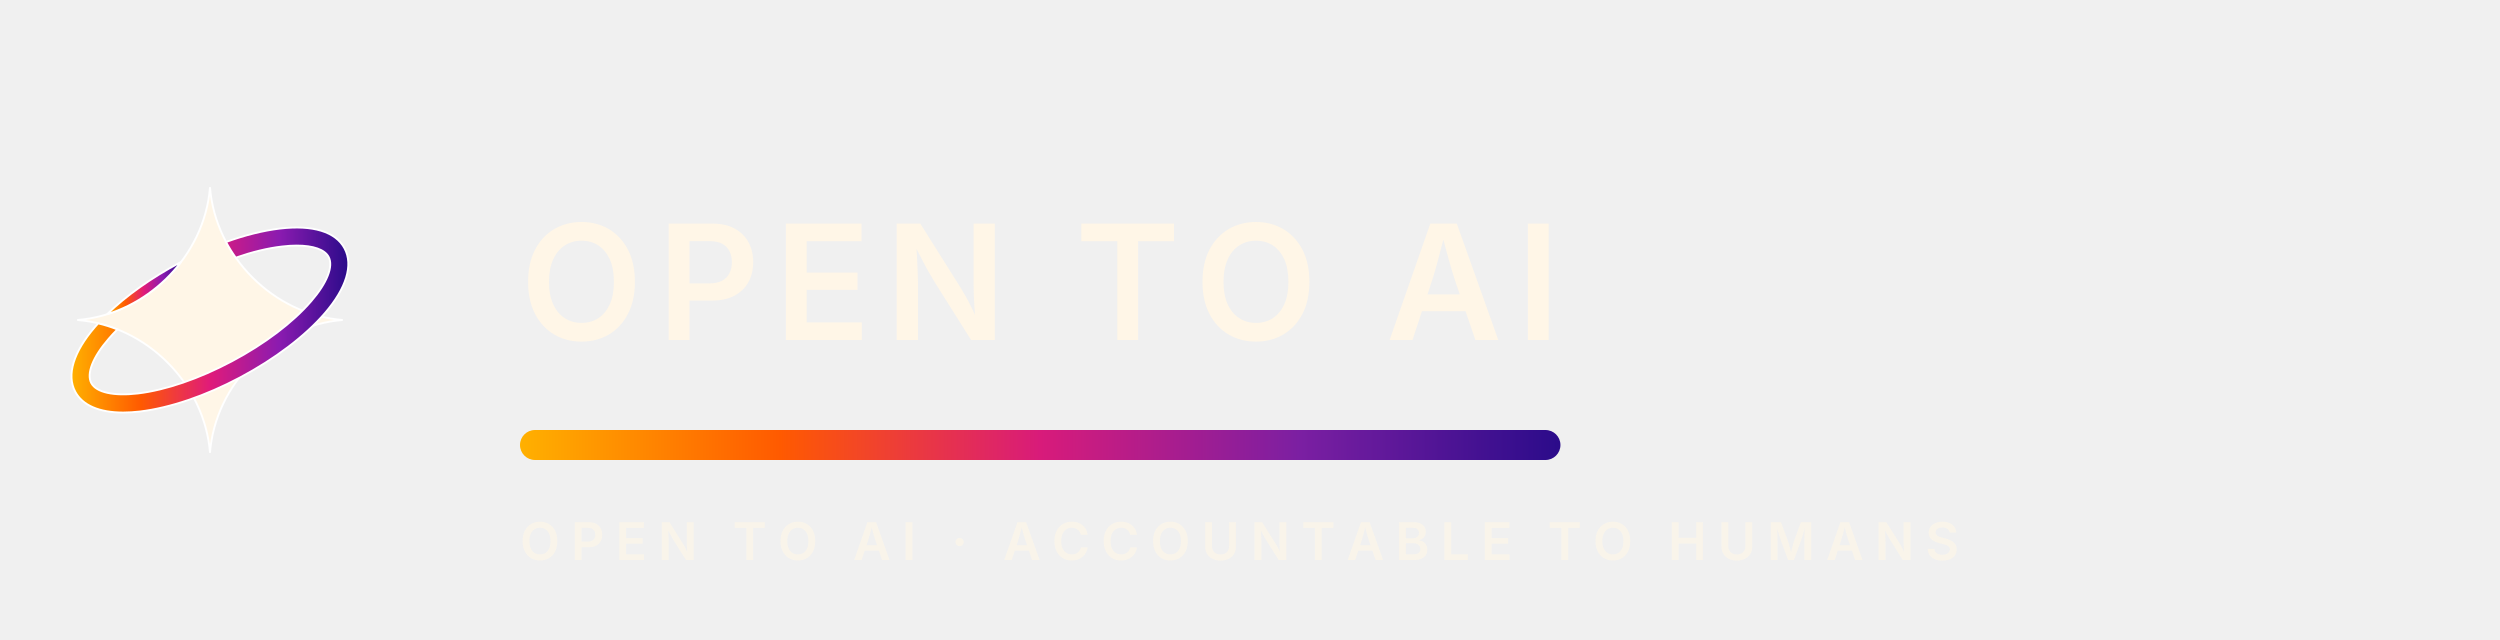
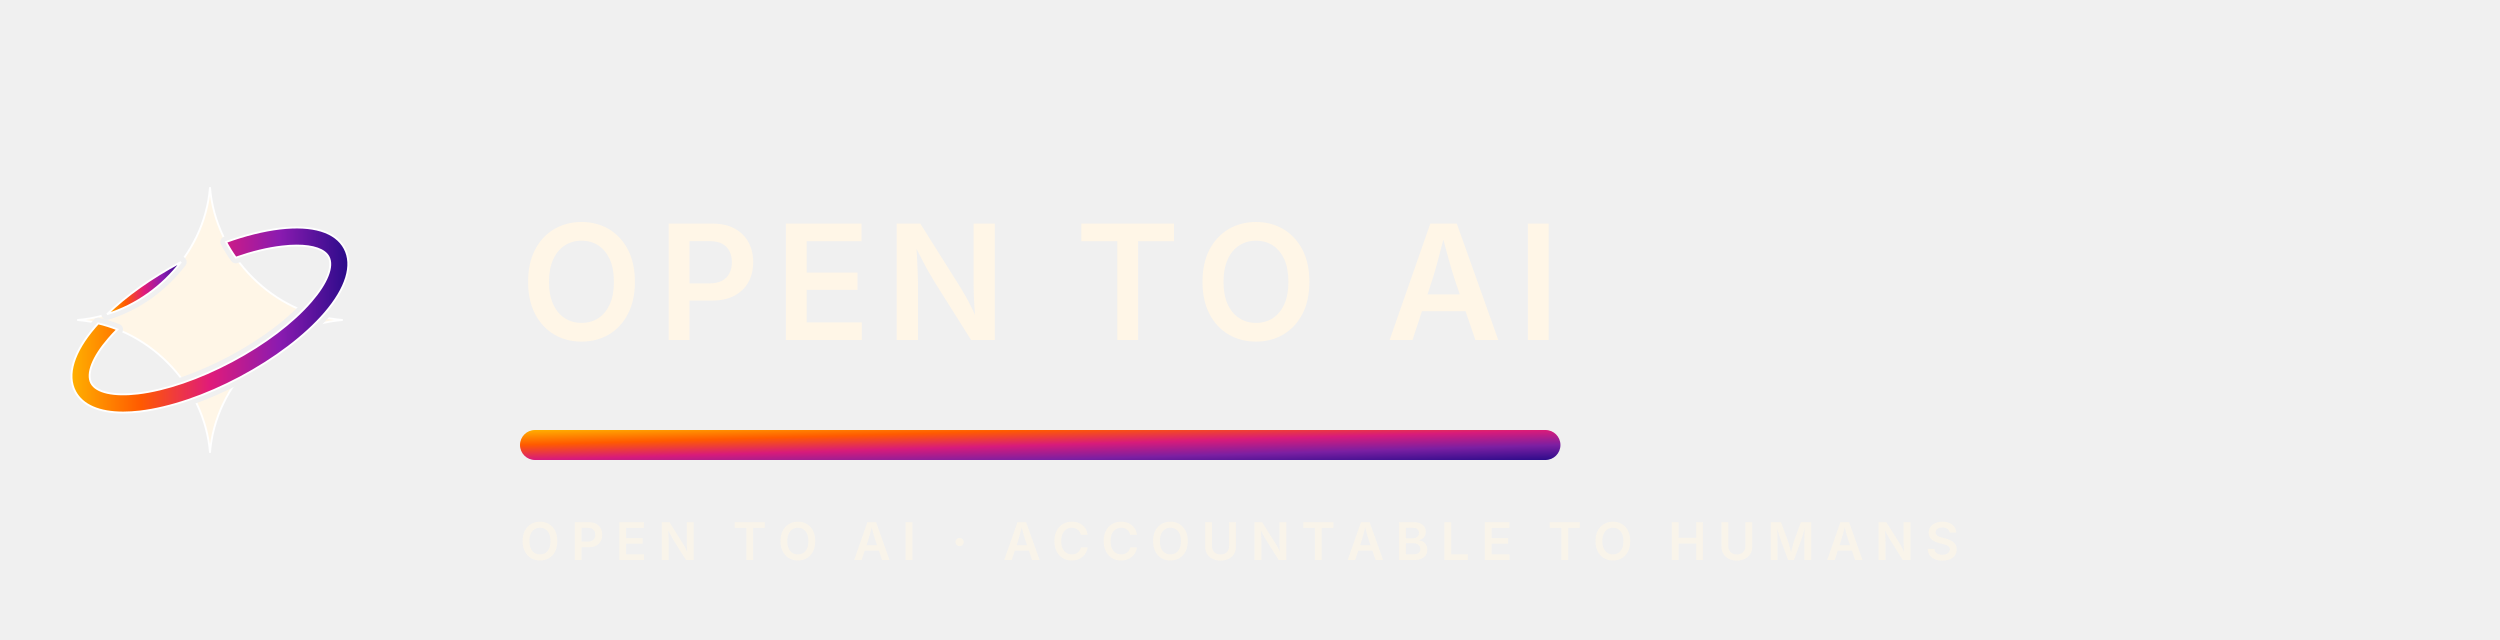
<svg xmlns="http://www.w3.org/2000/svg" width="250" height="64" viewBox="0 0 250 64" role="img">
  <defs>
    <linearGradient id="spec" x1="10" y1="6" x2="54" y2="58" gradientUnits="userSpaceOnUse">
      <stop offset="0" stop-color="#ffb000" />
      <stop offset=".27" stop-color="#ff6a00" />
      <stop offset=".52" stop-color="#e01b7a" />
      <stop offset=".74" stop-color="#8b1bb0" />
      <stop offset="1" stop-color="#2b0b8a" />
    </linearGradient>
-     <linearGradient id="specwide" x1="0" y1="0" x2="1" y2="0">
+     <linearGradient id="specwide" x1="0" y1="0" x2="1" y2="1">
      <stop offset="0" stop-color="#ffb000" />
      <stop offset=".25" stop-color="#ff5a00" />
      <stop offset=".5" stop-color="#d81b7a" />
      <stop offset=".75" stop-color="#7b1fa2" />
      <stop offset="1" stop-color="#2b0b8a" />
    </linearGradient>
  </defs>
  <g transform="translate(4.00 15.00) scale(0.09444)">
    <defs>
      <linearGradient id="g1m10" gradientUnits="userSpaceOnUse" x1="70.949" y1="146.286" x2="149.285" y2="146.286">
        <stop offset="0" stop-color="#FFB000" />
        <stop offset="0.25" stop-color="#FF5A00" />
        <stop offset="0.5" stop-color="#E01B7A" />
        <stop offset="0.75" stop-color="#8B1BB0" />
        <stop offset="1" stop-color="#2B0B8A" />
      </linearGradient>
      <linearGradient id="g2m10" gradientUnits="userSpaceOnUse" x1="33.495" y1="180" x2="326.505" y2="180">
        <stop offset="0" stop-color="#FFB000" />
        <stop offset="0.25" stop-color="#FF5A00" />
        <stop offset="0.5" stop-color="#E01B7A" />
        <stop offset="0.75" stop-color="#8B1BB0" />
        <stop offset="1" stop-color="#2B0B8A" />
      </linearGradient>
    </defs>
-     <path d="M180,39.4c-5.6,73.1-67.5,135-140.6,140.6c73.1,5.6,135,67.5,140.6,140.6c5.6-73.1,67.5-135,140.6-140.6C247.5,174.4,185.6,112.5,180,39.4z" fill="#fff6e7" stroke="#FFFFFF" stroke-width="2" />
+     <mask id="kom10" maskUnits="userSpaceOnUse" x="-20" y="-20" width="400" height="400">
+       <rect x="-20" y="-20" width="400" height="400" fill="#fff" />
+       <path d="M149.3,118.6c-0.5,0.3-1,0.5-1.5,0.8c-30,16-56.7,35-76.8,54.5C102.1,164.3,129.6,144.5,149.3,118.6z" fill="#000" stroke="#000" stroke-width="12" stroke-linejoin="round" />
+       <path d="M322.5,104.2c-9.4-17.7-33.7-25.1-68.5-21c-17.5,2.1-36.9,6.9-57,14.2c3.1,5.8,6.5,11.3,10.3,16.6c17.3-6,33.9-10.1,49-11.8c5.6-0.7,10.8-1,15.6-1c17.4,0,29.6,4.2,33.7,12c5.3,9.9-1.6,27.5-18.5,47c-19.3,22.4-49.1,45-83.9,63.5c-34.8,18.5-70.2,30.6-99.6,34.1c-25.6,3-44-1.1-49.3-11c-5.3-9.9,1.6-27.5,18.5-47c2.8-3.3,5.9-6.6,9.1-9.8c-6.6-2.6-13.4-4.8-20.3-6.4c-1.1,1.3-2.3,2.5-3.4,3.8c-22.8,26.5-30.3,50.8-20.9,68.5c7.7,14.5,25.4,22.1,50.8,22.1c5.5,0,11.5-0.4,17.7-1.1c31.7-3.8,69.5-16.6,106.3-36.2c36.8-19.6,68.6-43.7,89.5-67.9C324.5,146.2,331.9,121.9,322.5,104.2z" fill="#000" stroke="#000" stroke-width="12" stroke-linejoin="round" />
+     </mask>
+     <path d="M180,39.4c-5.6,73.1-67.5,135-140.6,140.6c73.1,5.6,135,67.5,140.6,140.6c5.6-73.1,67.5-135,140.6-140.6C247.5,174.4,185.6,112.5,180,39.4z" fill="#fff6e7" stroke="#FFFFFF" stroke-width="2" mask="url(#kom10)" />
    <path d="M149.3,118.6c-0.5,0.3-1,0.5-1.5,0.8c-30,16-56.7,35-76.8,54.5C102.1,164.3,129.6,144.5,149.3,118.6z" fill="url(#g1m10)" stroke="#FFFFFF" stroke-width="2" />
    <path d="M322.5,104.2c-9.4-17.7-33.7-25.1-68.5-21c-17.5,2.1-36.9,6.9-57,14.2c3.1,5.8,6.5,11.3,10.3,16.6c17.3-6,33.9-10.1,49-11.8c5.6-0.7,10.8-1,15.6-1c17.4,0,29.6,4.2,33.7,12c5.3,9.9-1.6,27.5-18.5,47c-19.3,22.4-49.1,45-83.9,63.5c-34.8,18.5-70.2,30.6-99.6,34.1c-25.6,3-44-1.1-49.3-11c-5.3-9.9,1.6-27.5,18.5-47c2.8-3.3,5.9-6.6,9.1-9.8c-6.6-2.6-13.4-4.8-20.3-6.4c-1.1,1.3-2.3,2.5-3.4,3.8c-22.8,26.5-30.3,50.8-20.9,68.5c7.7,14.5,25.4,22.1,50.8,22.1c5.5,0,11.5-0.4,17.7-1.1c31.7-3.8,69.5-16.6,106.3-36.2c36.8-19.6,68.6-43.7,89.5-67.9C324.5,146.2,331.9,121.9,322.5,104.2z" fill="url(#g2m10)" stroke="#FFFFFF" stroke-width="2" />
  </g>
  <path d="M58.15 34.16Q56.63 34.16 55.42 33.45Q54.21 32.74 53.51 31.40Q52.81 30.06 52.81 28.19Q52.81 26.30 53.51 24.96Q54.21 23.63 55.42 22.91Q56.63 22.20 58.15 22.20Q59.68 22.20 60.89 22.91Q62.09 23.63 62.79 24.96Q63.49 26.30 63.49 28.19Q63.49 30.06 62.79 31.40Q62.09 32.74 60.89 33.45Q59.68 34.16 58.15 34.16ZM58.15 32.29Q59.10 32.29 59.83 31.82Q60.56 31.34 60.98 30.43Q61.39 29.51 61.39 28.19Q61.39 26.85 60.98 25.93Q60.56 25.02 59.83 24.54Q59.10 24.07 58.15 24.07Q57.20 24.07 56.47 24.55Q55.74 25.02 55.32 25.94Q54.90 26.86 54.90 28.19Q54.90 29.51 55.32 30.43Q55.74 31.34 56.47 31.81Q57.20 32.29 58.15 32.29Z M66.87 34.00V22.36H71.22Q72.56 22.36 73.47 22.86Q74.38 23.36 74.85 24.23Q75.32 25.10 75.32 26.21Q75.32 27.33 74.85 28.20Q74.38 29.06 73.46 29.56Q72.54 30.06 71.19 30.06H68.30V28.34H70.91Q71.71 28.34 72.21 28.07Q72.71 27.80 72.95 27.31Q73.19 26.83 73.19 26.21Q73.19 25.59 72.95 25.12Q72.71 24.64 72.21 24.37Q71.70 24.11 70.90 24.11H68.95V34.00Z M78.59 34.00V22.36H86.15V24.12H80.67V27.26H85.75V28.99H80.67V32.24H86.18V34.00Z M89.67 34.00V22.36H92.03L96.06 28.77Q96.31 29.17 96.59 29.67Q96.88 30.18 97.18 30.80Q97.48 31.42 97.78 32.18H97.55Q97.49 31.52 97.45 30.83Q97.41 30.14 97.38 29.52Q97.36 28.89 97.36 28.47V22.36H99.48V34.00H97.11L93.48 28.23Q93.14 27.67 92.83 27.13Q92.53 26.60 92.18 25.91Q91.82 25.23 91.33 24.27H91.62Q91.67 25.12 91.71 25.89Q91.75 26.65 91.77 27.25Q91.80 27.85 91.80 28.22V34.00Z M108.13 24.12V22.36H117.40V24.12H113.81V34.00H111.73V24.12Z M125.60 34.16Q124.07 34.16 122.86 33.45Q121.65 32.74 120.95 31.40Q120.25 30.06 120.25 28.19Q120.25 26.30 120.95 24.96Q121.65 23.63 122.86 22.91Q124.07 22.20 125.60 22.20Q127.13 22.20 128.33 22.91Q129.54 23.63 130.24 24.96Q130.94 26.30 130.94 28.19Q130.94 30.06 130.24 31.40Q129.54 32.74 128.33 33.45Q127.13 34.16 125.60 34.16ZM125.60 32.29Q126.55 32.29 127.28 31.82Q128.01 31.34 128.43 30.43Q128.84 29.51 128.84 28.19Q128.84 26.85 128.43 25.93Q128.01 25.02 127.28 24.54Q126.55 24.07 125.60 24.07Q124.65 24.07 123.92 24.55Q123.18 25.02 122.77 25.94Q122.35 26.86 122.35 28.19Q122.35 29.51 122.77 30.43Q123.18 31.34 123.92 31.81Q124.65 32.29 125.60 32.29Z M138.96 34.00 143.03 22.36H145.68L149.83 34.00H147.54L145.47 27.95Q145.17 27.02 144.84 25.83Q144.51 24.65 144.11 23.14H144.55Q144.16 24.66 143.84 25.85Q143.53 27.05 143.24 27.95L141.25 34.00ZM141.33 31.12V29.44H147.46V31.12Z M154.87 22.36V34.00H152.79V22.36Z" fill="#fff6e7" />
  <rect x="52.0" y="43" width="104.045" height="3" rx="1.5" fill="url(#specwide)" />
  <path d="M54.00 56.05Q53.50 56.05 53.11 55.82Q52.72 55.59 52.49 55.15Q52.26 54.72 52.26 54.11Q52.26 53.50 52.49 53.06Q52.72 52.63 53.11 52.40Q53.50 52.17 54.00 52.17Q54.50 52.17 54.89 52.40Q55.28 52.63 55.51 53.06Q55.73 53.50 55.73 54.11Q55.73 54.72 55.51 55.16Q55.28 55.59 54.89 55.82Q54.50 56.05 54.00 56.05ZM54.00 55.44Q54.31 55.44 54.55 55.29Q54.78 55.14 54.92 54.84Q55.05 54.54 55.05 54.11Q55.05 53.68 54.92 53.38Q54.78 53.08 54.55 52.93Q54.31 52.77 54.00 52.77Q53.69 52.77 53.45 52.93Q53.21 53.08 53.08 53.38Q52.94 53.68 52.94 54.11Q52.94 54.54 53.08 54.84Q53.21 55.14 53.45 55.29Q53.69 55.44 54.00 55.44Z M57.48 56.00V52.22H58.89Q59.33 52.22 59.62 52.38Q59.92 52.54 60.07 52.83Q60.22 53.11 60.22 53.47Q60.22 53.83 60.07 54.11Q59.92 54.40 59.62 54.56Q59.32 54.72 58.88 54.72H57.94V54.16H58.79Q59.05 54.16 59.21 54.07Q59.38 53.98 59.45 53.83Q59.53 53.67 59.53 53.47Q59.53 53.27 59.45 53.11Q59.38 52.96 59.21 52.87Q59.05 52.78 58.79 52.78H58.15V56.00Z M61.93 56.00V52.22H64.39V52.79H62.61V53.81H64.26V54.37H62.61V55.43H64.40V56.00Z M66.18 56.00V52.22H66.95L68.25 54.30Q68.34 54.43 68.43 54.59Q68.52 54.76 68.62 54.96Q68.72 55.16 68.81 55.41H68.74Q68.72 55.19 68.71 54.97Q68.69 54.74 68.68 54.54Q68.68 54.34 68.68 54.20V52.22H69.37V56.00H68.60L67.42 54.12Q67.31 53.94 67.21 53.77Q67.11 53.59 66.99 53.37Q66.88 53.15 66.72 52.84H66.81Q66.83 53.11 66.84 53.36Q66.85 53.61 66.86 53.81Q66.87 54.00 66.87 54.12V56.00Z M73.47 52.79V52.22H76.48V52.79H75.31V56.00H74.64V52.79Z M79.79 56.05Q79.29 56.05 78.90 55.82Q78.51 55.59 78.28 55.15Q78.05 54.72 78.05 54.11Q78.05 53.50 78.28 53.06Q78.51 52.63 78.90 52.40Q79.29 52.17 79.79 52.17Q80.29 52.17 80.68 52.40Q81.07 52.63 81.30 53.06Q81.52 53.50 81.52 54.11Q81.52 54.72 81.30 55.16Q81.07 55.59 80.68 55.82Q80.29 56.05 79.79 56.05ZM79.79 55.44Q80.10 55.44 80.34 55.29Q80.57 55.14 80.71 54.84Q80.84 54.54 80.84 54.11Q80.84 53.68 80.71 53.38Q80.57 53.08 80.34 52.93Q80.10 52.77 79.79 52.77Q79.48 52.77 79.24 52.93Q79.00 53.08 78.87 53.38Q78.73 53.68 78.73 54.11Q78.73 54.54 78.87 54.84Q79.00 55.14 79.24 55.29Q79.48 55.44 79.79 55.44Z M85.42 56.00 86.74 52.22H87.61L88.95 56.00H88.21L87.54 54.04Q87.44 53.73 87.33 53.35Q87.23 52.96 87.10 52.47H87.24Q87.11 52.97 87.01 53.35Q86.91 53.74 86.81 54.04L86.16 56.00ZM86.19 55.06V54.52H88.19V55.06Z M91.24 52.22V56.00H90.56V52.22Z M95.96 54.61Q95.79 54.61 95.67 54.49Q95.55 54.38 95.55 54.21Q95.55 54.03 95.67 53.92Q95.79 53.80 95.96 53.80Q96.13 53.80 96.25 53.92Q96.37 54.03 96.37 54.21Q96.37 54.38 96.25 54.49Q96.13 54.61 95.96 54.61Z M100.42 56.00 101.75 52.22H102.61L103.96 56.00H103.21L102.54 54.04Q102.44 53.73 102.33 53.35Q102.23 52.96 102.10 52.47H102.24Q102.11 52.97 102.01 53.35Q101.91 53.74 101.82 54.04L101.17 56.00ZM101.19 55.06V54.52H103.19V55.06Z M107.17 56.05Q106.68 56.05 106.29 55.82Q105.89 55.59 105.67 55.15Q105.44 54.72 105.44 54.11Q105.44 53.50 105.67 53.06Q105.90 52.63 106.29 52.40Q106.68 52.17 107.17 52.17Q107.48 52.17 107.76 52.25Q108.03 52.34 108.24 52.51Q108.45 52.68 108.59 52.92Q108.72 53.17 108.77 53.48H108.08Q108.05 53.31 107.97 53.18Q107.89 53.05 107.77 52.96Q107.65 52.87 107.50 52.82Q107.35 52.77 107.18 52.77Q106.87 52.77 106.63 52.93Q106.39 53.09 106.26 53.38Q106.12 53.68 106.12 54.11Q106.12 54.54 106.26 54.84Q106.40 55.14 106.64 55.29Q106.88 55.44 107.18 55.44Q107.35 55.44 107.50 55.40Q107.65 55.35 107.77 55.26Q107.89 55.17 107.97 55.04Q108.05 54.91 108.09 54.74H108.77Q108.73 55.01 108.60 55.25Q108.48 55.49 108.27 55.67Q108.06 55.85 107.79 55.95Q107.51 56.05 107.17 56.05Z M112.11 56.05Q111.61 56.05 111.22 55.82Q110.83 55.59 110.60 55.15Q110.37 54.72 110.37 54.11Q110.37 53.50 110.60 53.06Q110.83 52.63 111.22 52.40Q111.61 52.17 112.11 52.17Q112.42 52.17 112.69 52.25Q112.96 52.34 113.17 52.51Q113.38 52.68 113.52 52.92Q113.65 53.17 113.70 53.48H113.02Q112.98 53.31 112.90 53.18Q112.82 53.05 112.70 52.96Q112.59 52.87 112.44 52.82Q112.29 52.77 112.12 52.77Q111.81 52.77 111.57 52.93Q111.33 53.09 111.19 53.38Q111.06 53.68 111.06 54.11Q111.06 54.54 111.19 54.84Q111.33 55.14 111.57 55.29Q111.81 55.44 112.11 55.44Q112.28 55.44 112.43 55.40Q112.58 55.35 112.70 55.26Q112.82 55.17 112.90 55.04Q112.99 54.91 113.02 54.74H113.70Q113.66 55.01 113.54 55.25Q113.41 55.49 113.20 55.67Q112.99 55.85 112.72 55.95Q112.44 56.05 112.11 56.05Z M117.04 56.05Q116.55 56.05 116.15 55.82Q115.76 55.59 115.53 55.15Q115.31 54.72 115.31 54.11Q115.31 53.50 115.53 53.06Q115.76 52.63 116.15 52.40Q116.55 52.17 117.04 52.17Q117.54 52.17 117.93 52.40Q118.32 52.63 118.55 53.06Q118.78 53.50 118.78 54.11Q118.78 54.72 118.55 55.16Q118.32 55.59 117.93 55.82Q117.54 56.05 117.04 56.05ZM117.04 55.44Q117.35 55.44 117.59 55.29Q117.83 55.14 117.96 54.84Q118.10 54.54 118.10 54.11Q118.10 53.68 117.96 53.38Q117.83 53.08 117.59 52.93Q117.35 52.77 117.04 52.77Q116.73 52.77 116.50 52.93Q116.26 53.08 116.12 53.38Q115.99 53.68 115.99 54.11Q115.99 54.54 116.12 54.84Q116.26 55.14 116.50 55.29Q116.73 55.44 117.04 55.44Z M122.06 56.06Q121.59 56.06 121.25 55.88Q120.90 55.71 120.71 55.40Q120.52 55.09 120.52 54.69V52.22H121.20V54.63Q121.20 54.87 121.30 55.05Q121.41 55.24 121.60 55.34Q121.79 55.45 122.06 55.45Q122.32 55.45 122.51 55.34Q122.70 55.24 122.81 55.05Q122.91 54.87 122.91 54.63V52.22H123.59V54.69Q123.59 55.09 123.40 55.40Q123.21 55.71 122.86 55.88Q122.52 56.06 122.06 56.06Z M125.45 56.00V52.22H126.21L127.52 54.30Q127.60 54.43 127.70 54.59Q127.79 54.76 127.89 54.96Q127.98 55.16 128.08 55.41H128.01Q127.99 55.19 127.97 54.97Q127.96 54.74 127.95 54.54Q127.95 54.34 127.95 54.20V52.22H128.63V56.00H127.87L126.69 54.12Q126.57 53.94 126.47 53.77Q126.37 53.59 126.26 53.37Q126.15 53.15 125.98 52.84H126.08Q126.09 53.11 126.11 53.36Q126.12 53.61 126.13 53.81Q126.14 54.00 126.14 54.12V56.00Z M130.33 52.79V52.22H133.34V52.79H132.17V56.00H131.49V52.79Z M134.77 56.00 136.10 52.22H136.96L138.31 56.00H137.56L136.89 54.04Q136.79 53.73 136.68 53.35Q136.58 52.96 136.45 52.47H136.59Q136.46 52.97 136.36 53.35Q136.26 53.74 136.17 54.04L135.52 56.00ZM135.54 55.06V54.52H137.54V55.06Z M139.91 56.00V52.22H141.36Q141.77 52.22 142.04 52.35Q142.31 52.47 142.45 52.70Q142.58 52.92 142.58 53.20Q142.58 53.43 142.49 53.59Q142.40 53.76 142.25 53.86Q142.10 53.96 141.92 54.01V54.04Q142.12 54.05 142.31 54.16Q142.49 54.28 142.61 54.48Q142.73 54.68 142.73 54.97Q142.73 55.26 142.59 55.50Q142.44 55.73 142.16 55.86Q141.87 56.00 141.44 56.00ZM140.59 55.43H141.33Q141.71 55.43 141.87 55.29Q142.04 55.14 142.04 54.92Q142.04 54.75 141.96 54.61Q141.87 54.48 141.72 54.40Q141.57 54.32 141.35 54.32H140.59ZM140.59 53.83H141.27Q141.45 53.83 141.60 53.76Q141.74 53.70 141.82 53.58Q141.90 53.45 141.90 53.29Q141.90 53.07 141.75 52.92Q141.59 52.78 141.29 52.78H140.59Z M144.44 56.00V52.22H145.12V55.43H146.79V56.00Z M148.48 56.00V52.22H150.94V52.79H149.16V53.81H150.81V54.37H149.16V55.43H150.95V56.00Z M154.97 52.79V52.22H157.98V52.79H156.82V56.00H156.14V52.79Z M161.29 56.05Q160.79 56.05 160.40 55.82Q160.01 55.59 159.78 55.15Q159.55 54.72 159.55 54.11Q159.55 53.50 159.78 53.06Q160.01 52.63 160.40 52.40Q160.79 52.17 161.29 52.17Q161.79 52.17 162.18 52.40Q162.57 52.63 162.80 53.06Q163.02 53.50 163.02 54.11Q163.02 54.72 162.80 55.16Q162.57 55.59 162.18 55.82Q161.79 56.05 161.29 56.05ZM161.29 55.44Q161.60 55.44 161.84 55.29Q162.07 55.14 162.21 54.84Q162.34 54.54 162.34 54.11Q162.34 53.68 162.21 53.38Q162.07 53.08 161.84 52.93Q161.60 52.77 161.29 52.77Q160.98 52.77 160.74 52.93Q160.51 53.08 160.37 53.38Q160.23 53.68 160.23 54.11Q160.23 54.54 160.37 54.84Q160.51 55.14 160.74 55.29Q160.98 55.44 161.29 55.44Z M167.18 56.00V52.22H167.86V53.78H169.62V52.22H170.29V56.00H169.62V54.35H167.86V56.00Z M173.69 56.06Q173.23 56.06 172.88 55.88Q172.54 55.71 172.35 55.40Q172.15 55.09 172.15 54.69V52.22H172.83V54.63Q172.83 54.87 172.94 55.05Q173.04 55.24 173.24 55.34Q173.43 55.45 173.69 55.45Q173.95 55.45 174.14 55.34Q174.33 55.24 174.44 55.05Q174.54 54.87 174.54 54.63V52.22H175.22V54.69Q175.22 55.09 175.03 55.40Q174.84 55.71 174.49 55.88Q174.15 56.06 173.69 56.06Z M177.08 56.00V52.22H178.10L178.82 54.17Q178.86 54.28 178.91 54.45Q178.95 54.62 179.00 54.82Q179.05 55.02 179.10 55.21Q179.14 55.39 179.17 55.54H179.03Q179.07 55.40 179.11 55.21Q179.15 55.02 179.20 54.83Q179.25 54.63 179.30 54.45Q179.35 54.28 179.38 54.17L180.09 52.22H181.12V56.00H180.44V54.09Q180.44 53.97 180.44 53.80Q180.45 53.62 180.45 53.43Q180.46 53.23 180.46 53.03Q180.47 52.82 180.47 52.64H180.51Q180.46 52.84 180.40 53.05Q180.35 53.26 180.29 53.46Q180.23 53.66 180.18 53.82Q180.12 53.98 180.09 54.09L179.39 56.00H178.81L178.10 54.09Q178.06 53.98 178.01 53.82Q177.96 53.66 177.90 53.47Q177.84 53.27 177.78 53.06Q177.72 52.85 177.66 52.64H177.72Q177.72 52.81 177.73 53.01Q177.73 53.21 177.74 53.41Q177.74 53.61 177.74 53.79Q177.75 53.96 177.75 54.09V56.00Z M182.72 56.00 184.04 52.22H184.91L186.25 56.00H185.51L184.84 54.04Q184.74 53.73 184.63 53.35Q184.53 52.96 184.40 52.47H184.54Q184.41 52.97 184.31 53.35Q184.21 53.74 184.11 54.04L183.47 56.00ZM183.49 55.06V54.52H185.49V55.06Z M187.86 56.00V52.22H188.63L189.94 54.30Q190.02 54.43 190.11 54.59Q190.20 54.76 190.30 54.96Q190.40 55.16 190.49 55.41H190.42Q190.40 55.19 190.39 54.97Q190.37 54.74 190.37 54.54Q190.36 54.34 190.36 54.20V52.22H191.05V56.00H190.28L189.10 54.12Q188.99 53.94 188.89 53.77Q188.79 53.59 188.67 53.37Q188.56 53.15 188.40 52.84H188.49Q188.51 53.11 188.52 53.36Q188.53 53.61 188.54 53.81Q188.55 54.00 188.55 54.12V56.00Z M194.24 56.06Q193.80 56.06 193.47 55.92Q193.15 55.78 192.97 55.52Q192.79 55.26 192.77 54.89H193.44Q193.45 55.09 193.56 55.22Q193.67 55.35 193.84 55.41Q194.02 55.48 194.23 55.48Q194.46 55.48 194.63 55.41Q194.80 55.34 194.89 55.22Q194.99 55.10 194.99 54.93Q194.99 54.79 194.91 54.69Q194.82 54.59 194.67 54.53Q194.51 54.46 194.31 54.41L193.88 54.30Q193.41 54.17 193.14 53.93Q192.87 53.68 192.87 53.28Q192.87 52.95 193.05 52.69Q193.23 52.44 193.55 52.30Q193.86 52.17 194.26 52.17Q194.66 52.17 194.96 52.31Q195.27 52.45 195.44 52.69Q195.61 52.94 195.62 53.25H194.96Q194.94 53.01 194.74 52.88Q194.55 52.74 194.25 52.74Q194.03 52.74 193.88 52.81Q193.72 52.87 193.64 52.98Q193.56 53.10 193.56 53.24Q193.56 53.40 193.66 53.50Q193.75 53.60 193.90 53.66Q194.05 53.72 194.20 53.76L194.56 53.85Q194.77 53.90 194.97 53.99Q195.16 54.07 195.32 54.20Q195.48 54.33 195.58 54.51Q195.67 54.69 195.67 54.94Q195.67 55.27 195.50 55.52Q195.33 55.78 195.01 55.92Q194.69 56.06 194.24 56.06Z" fill="rgba(255,246,231,.62)" />
</svg>
